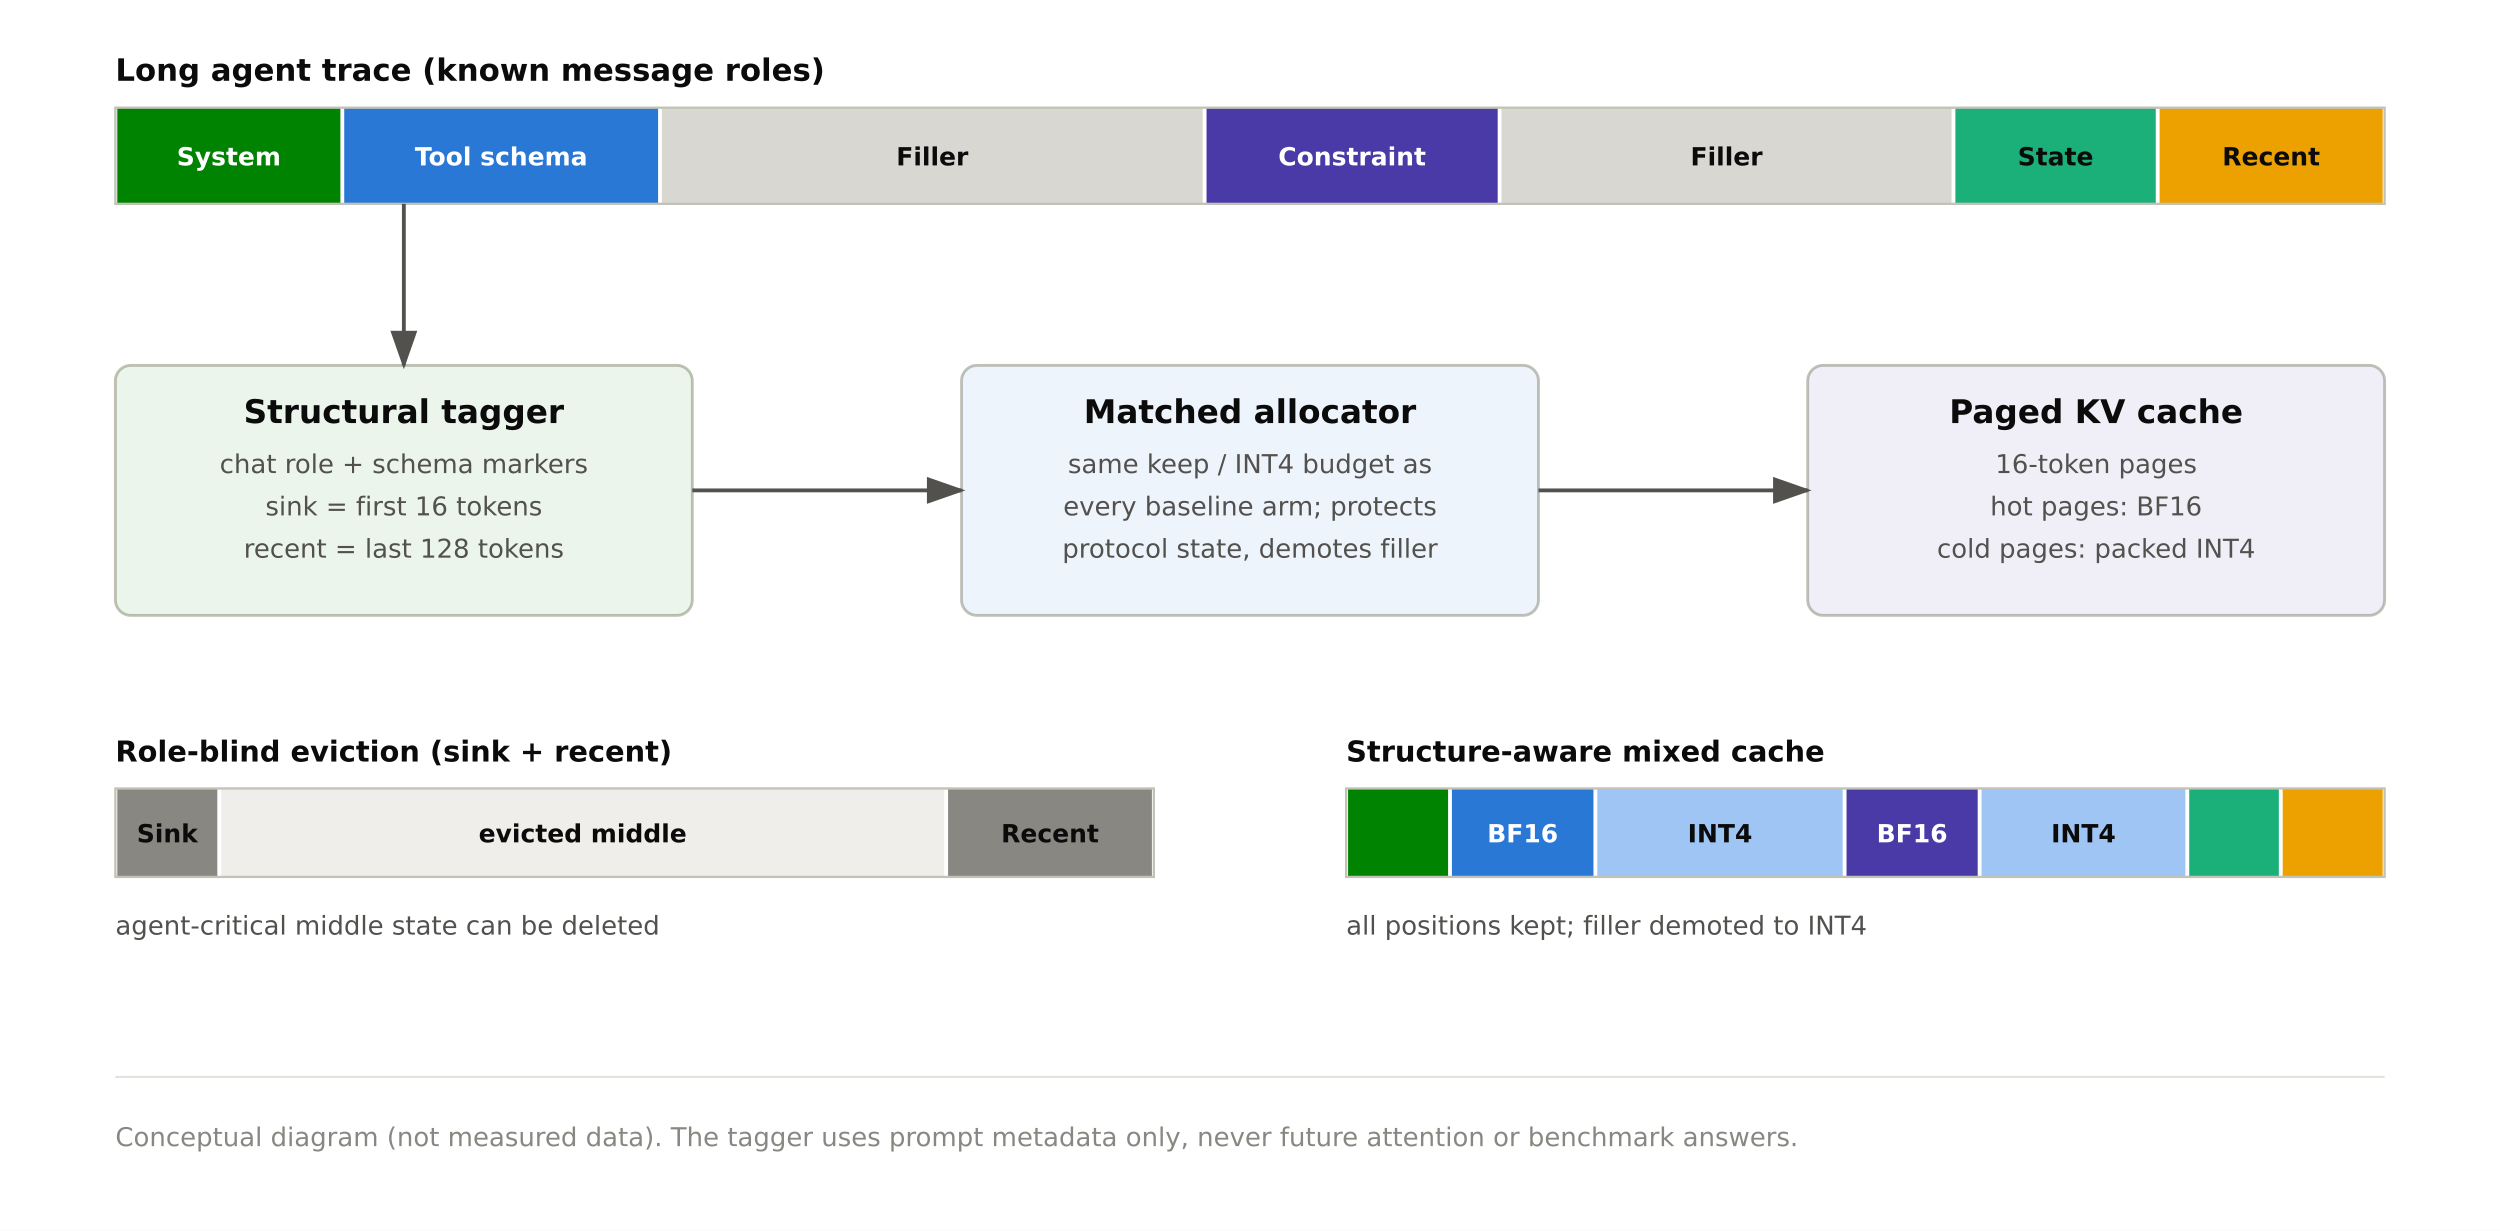
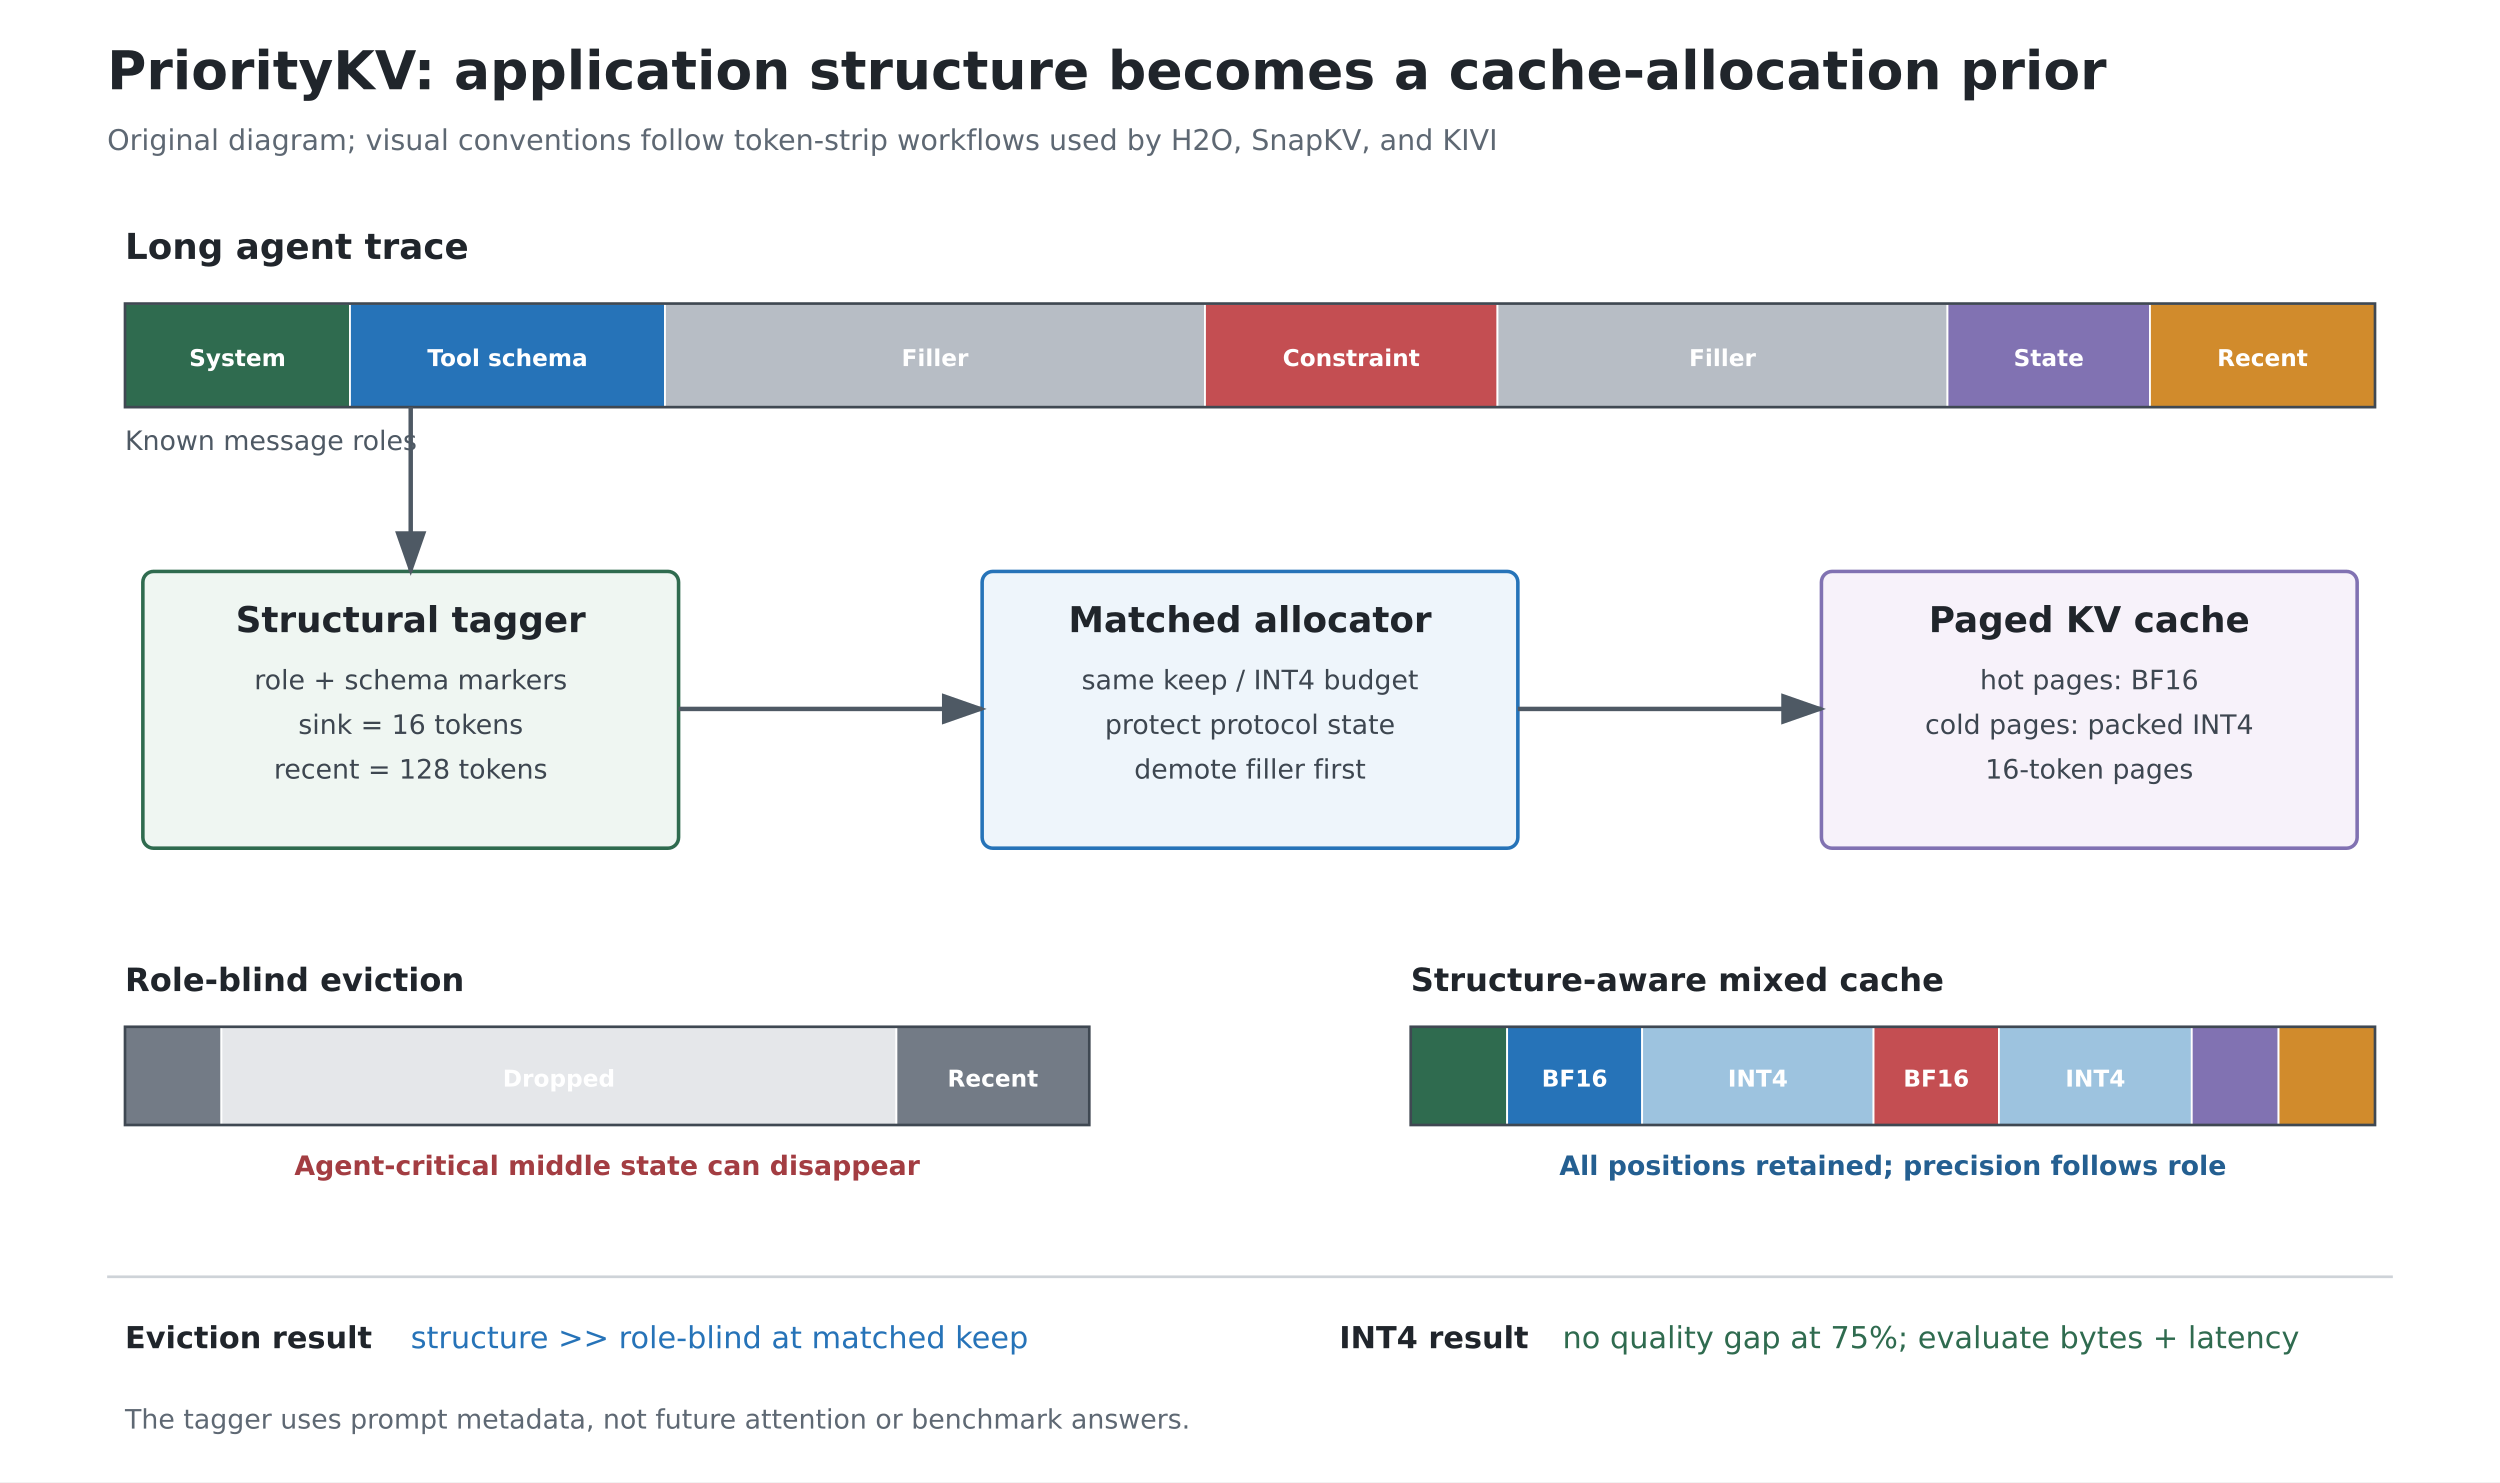
- <svg xmlns="http://www.w3.org/2000/svg" width="1300" height="640" viewBox="0 0 1300 640" role="img" aria-labelledby="title">
+ <svg xmlns="http://www.w3.org/2000/svg" width="1400" height="830" viewBox="0 0 1400 830" role="img" aria-labelledby="title">
  <defs>
    <marker id="arrowhead" markerWidth="10" markerHeight="7" refX="9" refY="3.5" orient="auto">
-       <polygon points="0 0, 10 3.5, 0 7" fill="#52514E" />
+       <polygon points="0 0, 10 3.5, 0 7" fill="#4E5964" />
    </marker>
  </defs>
-   <rect x="0.0" y="0.0" width="1300.0" height="640.0" fill="#FFFFFF" stroke="none" stroke-width="1" />
-   <text x="60.0" y="42.0" text-anchor="start" font-family="DejaVu Sans,Arial,sans-serif" font-size="16" font-weight="600" fill="#0B0B0B">Long agent trace (known message roles)</text>
-   <rect x="61.0" y="56.0" width="116.0" height="50.0" fill="#008300" stroke="none" stroke-width="1" />
-   <text x="119.0" y="86.0" text-anchor="middle" font-family="DejaVu Sans,Arial,sans-serif" font-size="13" font-weight="600" fill="#FFFFFF">System</text>
-   <rect x="179.0" y="56.0" width="163.2" height="50.0" fill="#2A78D6" stroke="none" stroke-width="1" />
-   <text x="260.6" y="86.0" text-anchor="middle" font-family="DejaVu Sans,Arial,sans-serif" font-size="13" font-weight="600" fill="#FFFFFF">Tool schema</text>
-   <rect x="344.2" y="56.0" width="281.2" height="50.0" fill="#D8D7D2" stroke="none" stroke-width="1" />
-   <text x="484.8" y="86.0" text-anchor="middle" font-family="DejaVu Sans,Arial,sans-serif" font-size="13" font-weight="600" fill="#0B0B0B">Filler</text>
-   <rect x="627.4" y="56.0" width="151.4" height="50.0" fill="#4A3AA7" stroke="none" stroke-width="1" />
-   <text x="703.1" y="86.0" text-anchor="middle" font-family="DejaVu Sans,Arial,sans-serif" font-size="13" font-weight="600" fill="#FFFFFF">Constraint</text>
-   <rect x="780.8" y="56.0" width="234.0" height="50.0" fill="#D8D7D2" stroke="none" stroke-width="1" />
-   <text x="897.8" y="86.0" text-anchor="middle" font-family="DejaVu Sans,Arial,sans-serif" font-size="13" font-weight="600" fill="#0B0B0B">Filler</text>
-   <rect x="1016.8" y="56.0" width="104.2" height="50.0" fill="#1BAF7A" stroke="none" stroke-width="1" />
-   <text x="1068.9" y="86.0" text-anchor="middle" font-family="DejaVu Sans,Arial,sans-serif" font-size="13" font-weight="600" fill="#0B0B0B">State</text>
-   <rect x="1123.0" y="56.0" width="116.0" height="50.0" fill="#EDA100" stroke="none" stroke-width="1" />
-   <text x="1181.0" y="86.0" text-anchor="middle" font-family="DejaVu Sans,Arial,sans-serif" font-size="13" font-weight="600" fill="#0B0B0B">Recent</text>
-   <rect x="60.0" y="56.0" width="1180.0" height="50.0" fill="none" stroke="#C3C2B7" stroke-width="1.2" />
-   <rect x="60.0" y="190.0" width="300.0" height="130.0" fill="#FFFFFF" stroke="#C3C2B7" stroke-width="1.5" rx="8.0" />
-   <rect x="60.0" y="190.0" width="300.0" height="130.0" fill="#008300" stroke="none" stroke-width="1" rx="8.0" fill-opacity="0.08" />
-   <text x="210.0" y="220.0" text-anchor="middle" font-family="DejaVu Sans,Arial,sans-serif" font-size="17" font-weight="600" fill="#0B0B0B">Structural tagger</text>
-   <text x="210.0" y="246.0" text-anchor="middle" font-family="DejaVu Sans,Arial,sans-serif" font-size="13.5" font-weight="400" fill="#52514E">chat role + schema markers</text>
-   <text x="210.0" y="268.0" text-anchor="middle" font-family="DejaVu Sans,Arial,sans-serif" font-size="13.5" font-weight="400" fill="#52514E">sink = first 16 tokens</text>
-   <text x="210.0" y="290.0" text-anchor="middle" font-family="DejaVu Sans,Arial,sans-serif" font-size="13.5" font-weight="400" fill="#52514E">recent = last 128 tokens</text>
-   <rect x="500.0" y="190.0" width="300.0" height="130.0" fill="#FFFFFF" stroke="#C3C2B7" stroke-width="1.5" rx="8.0" />
-   <rect x="500.0" y="190.0" width="300.0" height="130.0" fill="#2A78D6" stroke="none" stroke-width="1" rx="8.0" fill-opacity="0.08" />
-   <text x="650.0" y="220.0" text-anchor="middle" font-family="DejaVu Sans,Arial,sans-serif" font-size="17" font-weight="600" fill="#0B0B0B">Matched allocator</text>
-   <text x="650.0" y="246.0" text-anchor="middle" font-family="DejaVu Sans,Arial,sans-serif" font-size="13.5" font-weight="400" fill="#52514E">same keep / INT4 budget as</text>
-   <text x="650.0" y="268.0" text-anchor="middle" font-family="DejaVu Sans,Arial,sans-serif" font-size="13.5" font-weight="400" fill="#52514E">every baseline arm; protects</text>
-   <text x="650.0" y="290.0" text-anchor="middle" font-family="DejaVu Sans,Arial,sans-serif" font-size="13.5" font-weight="400" fill="#52514E">protocol state, demotes filler</text>
-   <rect x="940.0" y="190.0" width="300.0" height="130.0" fill="#FFFFFF" stroke="#C3C2B7" stroke-width="1.5" rx="8.0" />
-   <rect x="940.0" y="190.0" width="300.0" height="130.0" fill="#4A3AA7" stroke="none" stroke-width="1" rx="8.0" fill-opacity="0.08" />
-   <text x="1090.0" y="220.0" text-anchor="middle" font-family="DejaVu Sans,Arial,sans-serif" font-size="17" font-weight="600" fill="#0B0B0B">Paged KV cache</text>
-   <text x="1090.0" y="246.0" text-anchor="middle" font-family="DejaVu Sans,Arial,sans-serif" font-size="13.5" font-weight="400" fill="#52514E">16-token pages</text>
-   <text x="1090.0" y="268.0" text-anchor="middle" font-family="DejaVu Sans,Arial,sans-serif" font-size="13.5" font-weight="400" fill="#52514E">hot pages: BF16</text>
-   <text x="1090.0" y="290.0" text-anchor="middle" font-family="DejaVu Sans,Arial,sans-serif" font-size="13.5" font-weight="400" fill="#52514E">cold pages: packed INT4</text>
-   <line x1="210.0" y1="106.0" x2="210.0" y2="190.0" stroke="#52514E" stroke-width="2.0" marker-end="url(#arrowhead)" />
-   <line x1="360.0" y1="255.0" x2="500.0" y2="255.0" stroke="#52514E" stroke-width="2.0" marker-end="url(#arrowhead)" />
-   <line x1="800.0" y1="255.0" x2="940.0" y2="255.0" stroke="#52514E" stroke-width="2.0" marker-end="url(#arrowhead)" />
-   <text x="60.0" y="396.0" text-anchor="start" font-family="DejaVu Sans,Arial,sans-serif" font-size="15" font-weight="600" fill="#0B0B0B">Role-blind eviction (sink + recent)</text>
-   <rect x="61.0" y="410.0" width="52.0" height="46.0" fill="#898781" stroke="none" stroke-width="1" />
-   <text x="87.0" y="438.0" text-anchor="middle" font-family="DejaVu Sans,Arial,sans-serif" font-size="13" font-weight="600" fill="#0B0B0B">Sink</text>
-   <rect x="115.0" y="410.0" width="376.0" height="46.0" fill="#EFEEEA" stroke="none" stroke-width="1" />
-   <text x="303.0" y="438.0" text-anchor="middle" font-family="DejaVu Sans,Arial,sans-serif" font-size="13" font-weight="600" fill="#0B0B0B">evicted middle</text>
-   <rect x="493.0" y="410.0" width="106.0" height="46.0" fill="#898781" stroke="none" stroke-width="1" />
-   <text x="546.0" y="438.0" text-anchor="middle" font-family="DejaVu Sans,Arial,sans-serif" font-size="13" font-weight="600" fill="#0B0B0B">Recent</text>
-   <rect x="60.0" y="410.0" width="540.0" height="46.0" fill="none" stroke="#C3C2B7" stroke-width="1.2" />
-   <text x="60.0" y="486.0" text-anchor="start" font-family="DejaVu Sans,Arial,sans-serif" font-size="13.5" font-weight="400" fill="#52514E">agent-critical middle state can be deleted</text>
-   <text x="700.0" y="396.0" text-anchor="start" font-family="DejaVu Sans,Arial,sans-serif" font-size="15" font-weight="600" fill="#0B0B0B">Structure-aware mixed cache</text>
-   <rect x="701.0" y="410.0" width="52.0" height="46.0" fill="#008300" stroke="none" stroke-width="1" />
-   <rect x="755.0" y="410.0" width="73.6" height="46.0" fill="#2A78D6" stroke="none" stroke-width="1" />
-   <text x="791.8" y="438.0" text-anchor="middle" font-family="DejaVu Sans,Arial,sans-serif" font-size="13" font-weight="600" fill="#FFFFFF">BF16</text>
-   <rect x="830.6" y="410.0" width="127.6" height="46.0" fill="#9EC5F4" stroke="none" stroke-width="1" />
-   <text x="894.4" y="438.0" text-anchor="middle" font-family="DejaVu Sans,Arial,sans-serif" font-size="13" font-weight="600" fill="#0B0B0B">INT4</text>
-   <rect x="960.2" y="410.0" width="68.2" height="46.0" fill="#4A3AA7" stroke="none" stroke-width="1" />
-   <text x="994.3" y="438.0" text-anchor="middle" font-family="DejaVu Sans,Arial,sans-serif" font-size="13" font-weight="600" fill="#FFFFFF">BF16</text>
-   <rect x="1030.4" y="410.0" width="106.0" height="46.0" fill="#9EC5F4" stroke="none" stroke-width="1" />
-   <text x="1083.4" y="438.0" text-anchor="middle" font-family="DejaVu Sans,Arial,sans-serif" font-size="13" font-weight="600" fill="#0B0B0B">INT4</text>
-   <rect x="1138.4" y="410.0" width="46.6" height="46.0" fill="#1BAF7A" stroke="none" stroke-width="1" />
-   <rect x="1187.0" y="410.0" width="52.0" height="46.0" fill="#EDA100" stroke="none" stroke-width="1" />
-   <rect x="700.0" y="410.0" width="540.0" height="46.0" fill="none" stroke="#C3C2B7" stroke-width="1.2" />
-   <text x="700.0" y="486.0" text-anchor="start" font-family="DejaVu Sans,Arial,sans-serif" font-size="13.5" font-weight="400" fill="#52514E">all positions kept; filler demoted to INT4</text>
-   <line x1="60.0" y1="560.0" x2="1240.0" y2="560.0" stroke="#E1E0D9" stroke-width="1.0" />
-   <text x="60.0" y="596.0" text-anchor="start" font-family="DejaVu Sans,Arial,sans-serif" font-size="13.5" font-weight="400" fill="#898781">Conceptual diagram (not measured data). The tagger uses prompt metadata only, never future attention or benchmark answers.</text>
+   <rect x="0.0" y="0.0" width="1400.0" height="830.0" fill="#FFFFFF" stroke="none" />
+   <text x="60.0" y="50.0" text-anchor="start" font-family="DejaVu Sans,Arial,sans-serif" font-size="30" font-weight="700" fill="#20252B">PriorityKV: application structure becomes a cache-allocation prior</text>
+   <text x="60.0" y="84.0" text-anchor="start" font-family="DejaVu Sans,Arial,sans-serif" font-size="16" font-weight="400" fill="#5E6873">Original diagram; visual conventions follow token-strip workflows used by H2O, SnapKV, and KIVI</text>
+   <text x="70.0" y="145.0" text-anchor="start" font-family="DejaVu Sans,Arial,sans-serif" font-size="20" font-weight="700" fill="#20252B">Long agent trace</text>
+   <rect x="70.0" y="170.0" width="126.0" height="58.0" fill="#2F6B4F" stroke="#FFFFFF" />
+   <text x="133.0" y="205.0" text-anchor="middle" font-family="DejaVu Sans,Arial,sans-serif" font-size="13" font-weight="700" fill="#FFFFFF">System</text>
+   <rect x="196.0" y="170.0" width="176.4" height="58.0" fill="#2673B8" stroke="#FFFFFF" />
+   <text x="284.2" y="205.0" text-anchor="middle" font-family="DejaVu Sans,Arial,sans-serif" font-size="13" font-weight="700" fill="#FFFFFF">Tool schema</text>
+   <rect x="372.4" y="170.0" width="302.4" height="58.0" fill="#B7BDC5" stroke="#FFFFFF" />
+   <text x="523.6" y="205.0" text-anchor="middle" font-family="DejaVu Sans,Arial,sans-serif" font-size="13" font-weight="700" fill="#FFFFFF">Filler</text>
+   <rect x="674.8" y="170.0" width="163.8" height="58.0" fill="#C44E52" stroke="#FFFFFF" />
+   <text x="756.7" y="205.0" text-anchor="middle" font-family="DejaVu Sans,Arial,sans-serif" font-size="13" font-weight="700" fill="#FFFFFF">Constraint</text>
+   <rect x="838.6" y="170.0" width="252.0" height="58.0" fill="#B7BDC5" stroke="#FFFFFF" />
+   <text x="964.6" y="205.0" text-anchor="middle" font-family="DejaVu Sans,Arial,sans-serif" font-size="13" font-weight="700" fill="#FFFFFF">Filler</text>
+   <rect x="1090.6" y="170.0" width="113.4" height="58.0" fill="#8172B2" stroke="#FFFFFF" />
+   <text x="1147.3" y="205.0" text-anchor="middle" font-family="DejaVu Sans,Arial,sans-serif" font-size="13" font-weight="700" fill="#FFFFFF">State</text>
+   <rect x="1204.0" y="170.0" width="126.0" height="58.0" fill="#D18B2C" stroke="#FFFFFF" />
+   <text x="1267.0" y="205.0" text-anchor="middle" font-family="DejaVu Sans,Arial,sans-serif" font-size="13" font-weight="700" fill="#FFFFFF">Recent</text>
+   <rect x="70.0" y="170.0" width="1260.0" height="58.0" fill="none" stroke="#3F4852" stroke-width="1.5" />
+   <text x="70.0" y="252.0" text-anchor="start" font-family="DejaVu Sans,Arial,sans-serif" font-size="15" font-weight="400" fill="#4E5964">Known message roles</text>
+   <rect x="80.0" y="320.0" width="300.0" height="155.0" rx="6" fill="#EFF6F2" stroke="#2F6B4F" stroke-width="2" />
+   <text x="230.0" y="354.0" text-anchor="middle" font-family="DejaVu Sans,Arial,sans-serif" font-size="20" font-weight="700" fill="#20252B">Structural tagger</text>
+   <text x="230.0" y="386.0" text-anchor="middle" font-family="DejaVu Sans,Arial,sans-serif" font-size="15" font-weight="400" fill="#3D4650">role + schema markers</text>
+   <text x="230.0" y="411.0" text-anchor="middle" font-family="DejaVu Sans,Arial,sans-serif" font-size="15" font-weight="400" fill="#3D4650">sink = 16 tokens</text>
+   <text x="230.0" y="436.0" text-anchor="middle" font-family="DejaVu Sans,Arial,sans-serif" font-size="15" font-weight="400" fill="#3D4650">recent = 128 tokens</text>
+   <rect x="550.0" y="320.0" width="300.0" height="155.0" rx="6" fill="#EEF5FB" stroke="#2673B8" stroke-width="2" />
+   <text x="700.0" y="354.0" text-anchor="middle" font-family="DejaVu Sans,Arial,sans-serif" font-size="20" font-weight="700" fill="#20252B">Matched allocator</text>
+   <text x="700.0" y="386.0" text-anchor="middle" font-family="DejaVu Sans,Arial,sans-serif" font-size="15" font-weight="400" fill="#3D4650">same keep / INT4 budget</text>
+   <text x="700.0" y="411.0" text-anchor="middle" font-family="DejaVu Sans,Arial,sans-serif" font-size="15" font-weight="400" fill="#3D4650">protect protocol state</text>
+   <text x="700.0" y="436.0" text-anchor="middle" font-family="DejaVu Sans,Arial,sans-serif" font-size="15" font-weight="400" fill="#3D4650">demote filler first</text>
+   <rect x="1020.0" y="320.0" width="300.0" height="155.0" rx="6" fill="#F7F2FA" stroke="#8172B2" stroke-width="2" />
+   <text x="1170.0" y="354.0" text-anchor="middle" font-family="DejaVu Sans,Arial,sans-serif" font-size="20" font-weight="700" fill="#20252B">Paged KV cache</text>
+   <text x="1170.0" y="386.0" text-anchor="middle" font-family="DejaVu Sans,Arial,sans-serif" font-size="15" font-weight="400" fill="#3D4650">hot pages: BF16</text>
+   <text x="1170.0" y="411.0" text-anchor="middle" font-family="DejaVu Sans,Arial,sans-serif" font-size="15" font-weight="400" fill="#3D4650">cold pages: packed INT4</text>
+   <text x="1170.0" y="436.0" text-anchor="middle" font-family="DejaVu Sans,Arial,sans-serif" font-size="15" font-weight="400" fill="#3D4650">16-token pages</text>
+   <line x1="380.0" y1="397.0" x2="550.0" y2="397.0" stroke="#4E5964" stroke-width="2.5" marker-end="url(#arrowhead)" />
+   <line x1="850.0" y1="397.0" x2="1020.0" y2="397.0" stroke="#4E5964" stroke-width="2.5" marker-end="url(#arrowhead)" />
+   <line x1="230.0" y1="228.0" x2="230.0" y2="320.0" stroke="#4E5964" stroke-width="2.5" marker-end="url(#arrowhead)" />
+   <text x="70.0" y="555.0" text-anchor="start" font-family="DejaVu Sans,Arial,sans-serif" font-size="18" font-weight="700" fill="#20252B">Role-blind eviction</text>
+   <rect x="70.0" y="575.0" width="54.0" height="55.0" fill="#737B86" stroke="#FFFFFF" />
+   <rect x="124.0" y="575.0" width="378.0" height="55.0" fill="#E5E7EA" stroke="#FFFFFF" />
+   <text x="313.0" y="608.5" text-anchor="middle" font-family="DejaVu Sans,Arial,sans-serif" font-size="13" font-weight="700" fill="#FFFFFF">Dropped</text>
+   <rect x="502.0" y="575.0" width="108.0" height="55.0" fill="#737B86" stroke="#FFFFFF" />
+   <text x="556.0" y="608.5" text-anchor="middle" font-family="DejaVu Sans,Arial,sans-serif" font-size="13" font-weight="700" fill="#FFFFFF">Recent</text>
+   <rect x="70.0" y="575.0" width="540.0" height="55.0" fill="none" stroke="#3F4852" stroke-width="1.5" />
+   <text x="340.0" y="658.0" text-anchor="middle" font-family="DejaVu Sans,Arial,sans-serif" font-size="15" font-weight="700" fill="#A33D42">Agent-critical middle state can disappear</text>
+   <text x="790.0" y="555.0" text-anchor="start" font-family="DejaVu Sans,Arial,sans-serif" font-size="18" font-weight="700" fill="#20252B">Structure-aware mixed cache</text>
+   <rect x="790.0" y="575.0" width="54.0" height="55.0" fill="#2F6B4F" stroke="#FFFFFF" />
+   <rect x="844.0" y="575.0" width="75.6" height="55.0" fill="#2673B8" stroke="#FFFFFF" />
+   <text x="881.8" y="608.5" text-anchor="middle" font-family="DejaVu Sans,Arial,sans-serif" font-size="13" font-weight="700" fill="#FFFFFF">BF16</text>
+   <rect x="919.6" y="575.0" width="129.6" height="55.0" fill="#9DC3DF" stroke="#FFFFFF" />
+   <text x="984.4" y="608.5" text-anchor="middle" font-family="DejaVu Sans,Arial,sans-serif" font-size="13" font-weight="700" fill="#FFFFFF">INT4</text>
+   <rect x="1049.2" y="575.0" width="70.2" height="55.0" fill="#C44E52" stroke="#FFFFFF" />
+   <text x="1084.3" y="608.5" text-anchor="middle" font-family="DejaVu Sans,Arial,sans-serif" font-size="13" font-weight="700" fill="#FFFFFF">BF16</text>
+   <rect x="1119.4" y="575.0" width="108.0" height="55.0" fill="#9DC3DF" stroke="#FFFFFF" />
+   <text x="1173.4" y="608.5" text-anchor="middle" font-family="DejaVu Sans,Arial,sans-serif" font-size="13" font-weight="700" fill="#FFFFFF">INT4</text>
+   <rect x="1227.4" y="575.0" width="48.6" height="55.0" fill="#8172B2" stroke="#FFFFFF" />
+   <rect x="1276.0" y="575.0" width="54.0" height="55.0" fill="#D18B2C" stroke="#FFFFFF" />
+   <rect x="790.0" y="575.0" width="540.0" height="55.0" fill="none" stroke="#3F4852" stroke-width="1.5" />
+   <text x="1060.0" y="658.0" text-anchor="middle" font-family="DejaVu Sans,Arial,sans-serif" font-size="15" font-weight="700" fill="#245F91">All positions retained; precision follows role</text>
+   <line x1="60.0" y1="715.0" x2="1340.0" y2="715.0" stroke="#CED3D8" stroke-width="1.5" />
+   <text x="70.0" y="755.0" text-anchor="start" font-family="DejaVu Sans,Arial,sans-serif" font-size="17" font-weight="700" fill="#20252B">Eviction result</text>
+   <text x="230.0" y="755.0" text-anchor="start" font-family="DejaVu Sans,Arial,sans-serif" font-size="17" font-weight="400" fill="#2673B8">structure &gt;&gt; role-blind at matched keep</text>
+   <text x="750.0" y="755.0" text-anchor="start" font-family="DejaVu Sans,Arial,sans-serif" font-size="17" font-weight="700" fill="#20252B">INT4 result</text>
+   <text x="875.0" y="755.0" text-anchor="start" font-family="DejaVu Sans,Arial,sans-serif" font-size="17" font-weight="400" fill="#2F6B4F">no quality gap at 75%; evaluate bytes + latency</text>
+   <text x="70.0" y="800.0" text-anchor="start" font-family="DejaVu Sans,Arial,sans-serif" font-size="15" font-weight="400" fill="#5E6873">The tagger uses prompt metadata, not future attention or benchmark answers.</text>
</svg>
